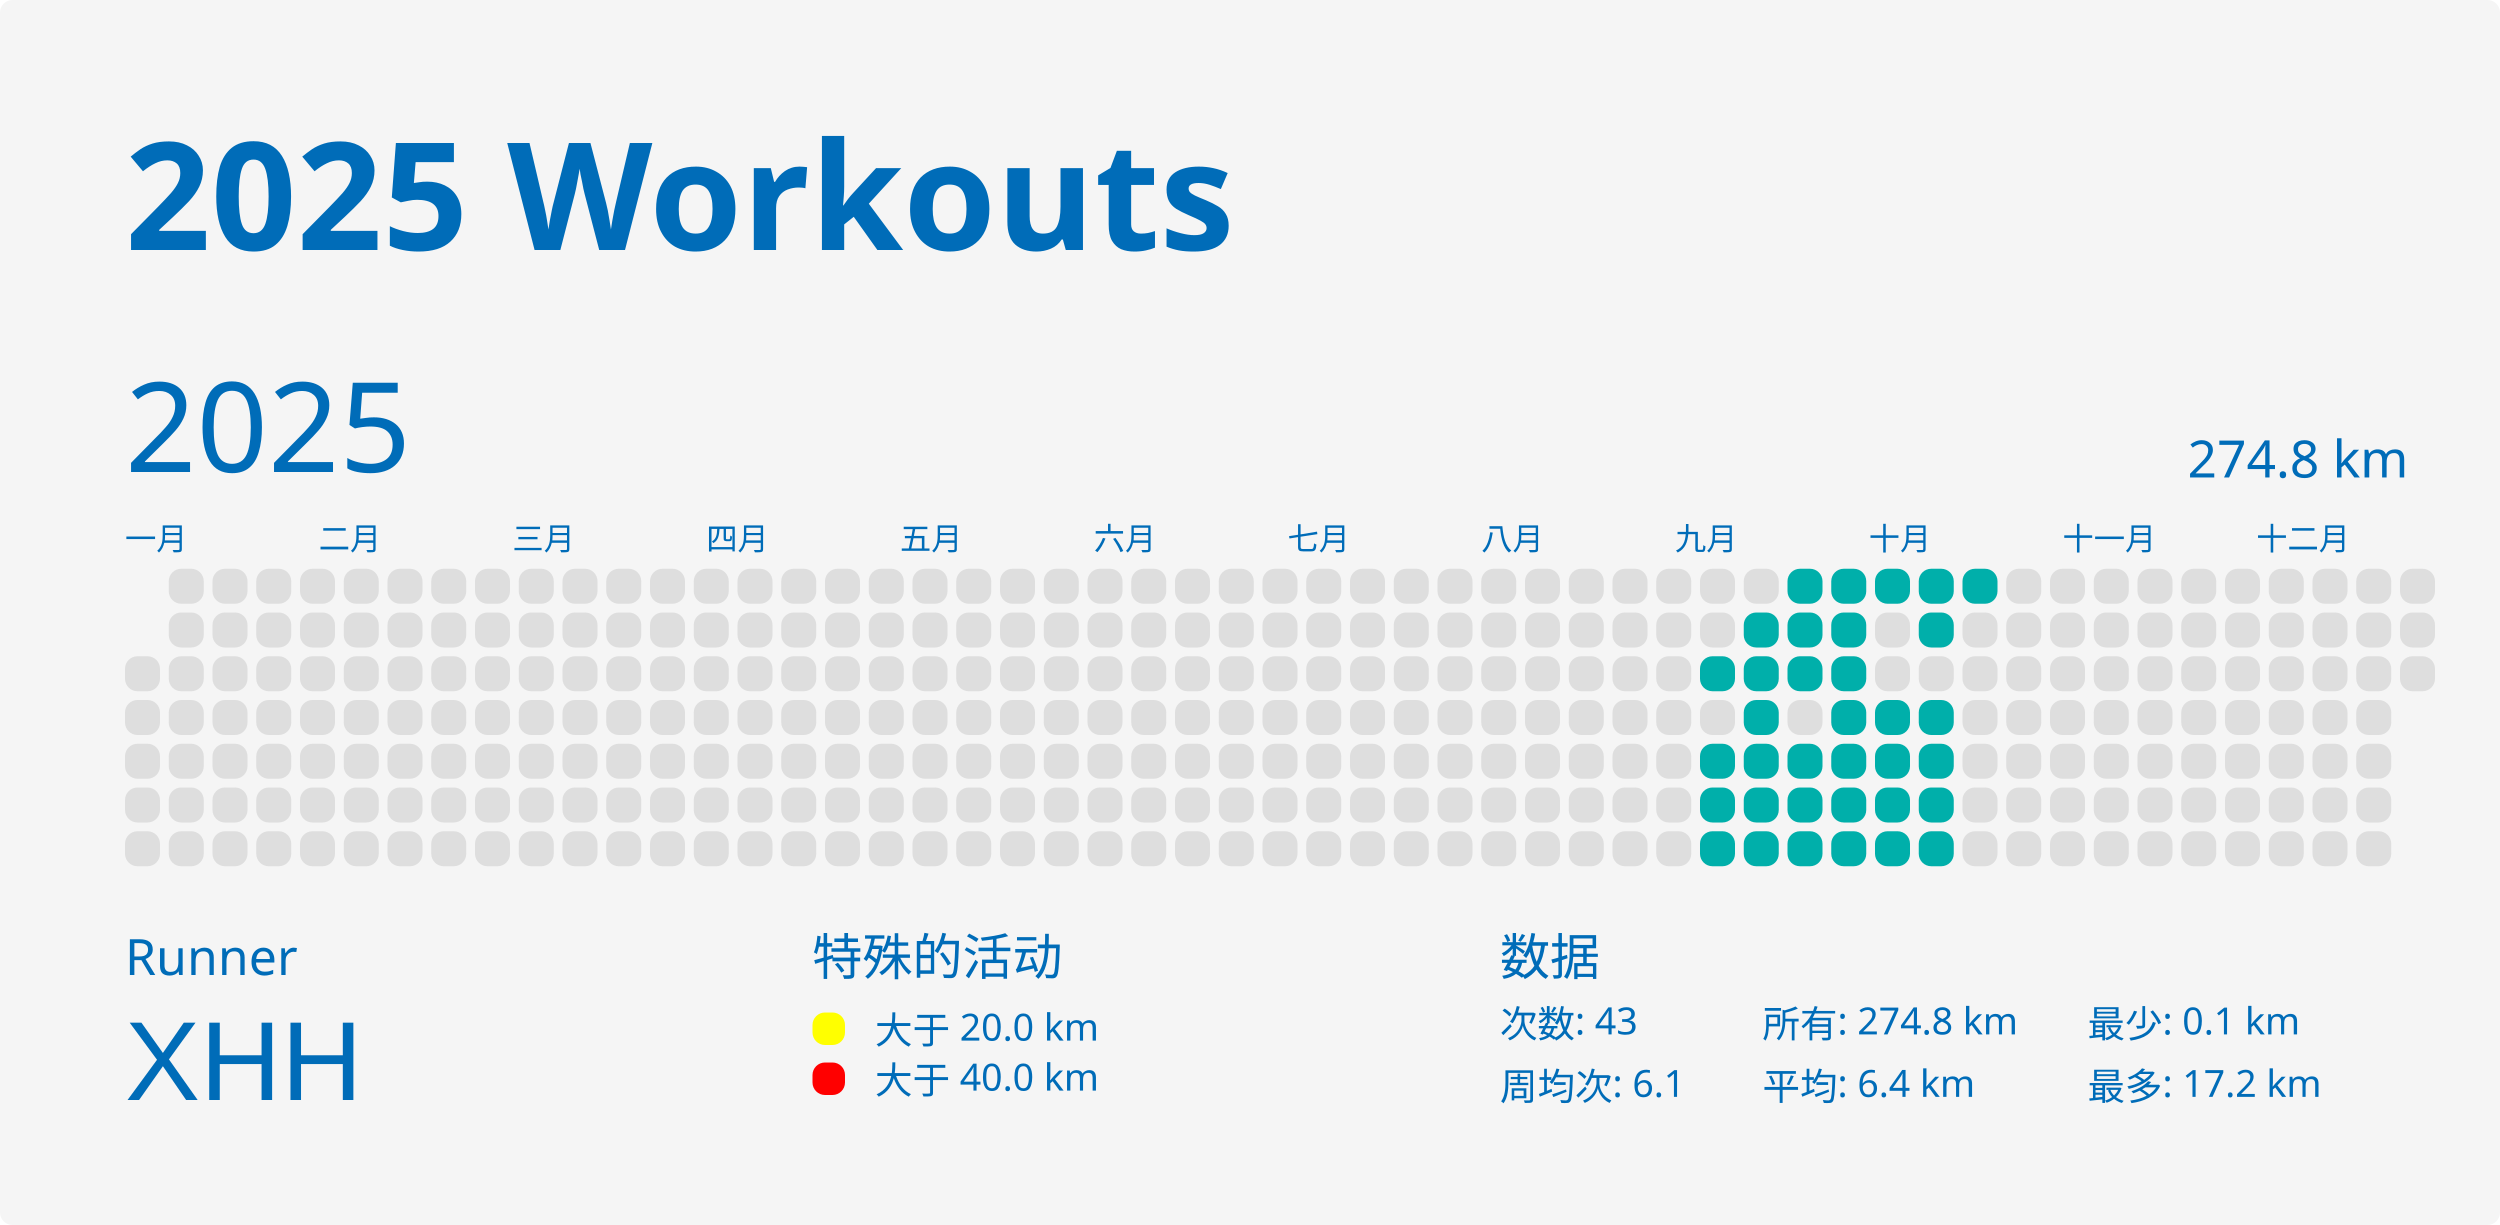
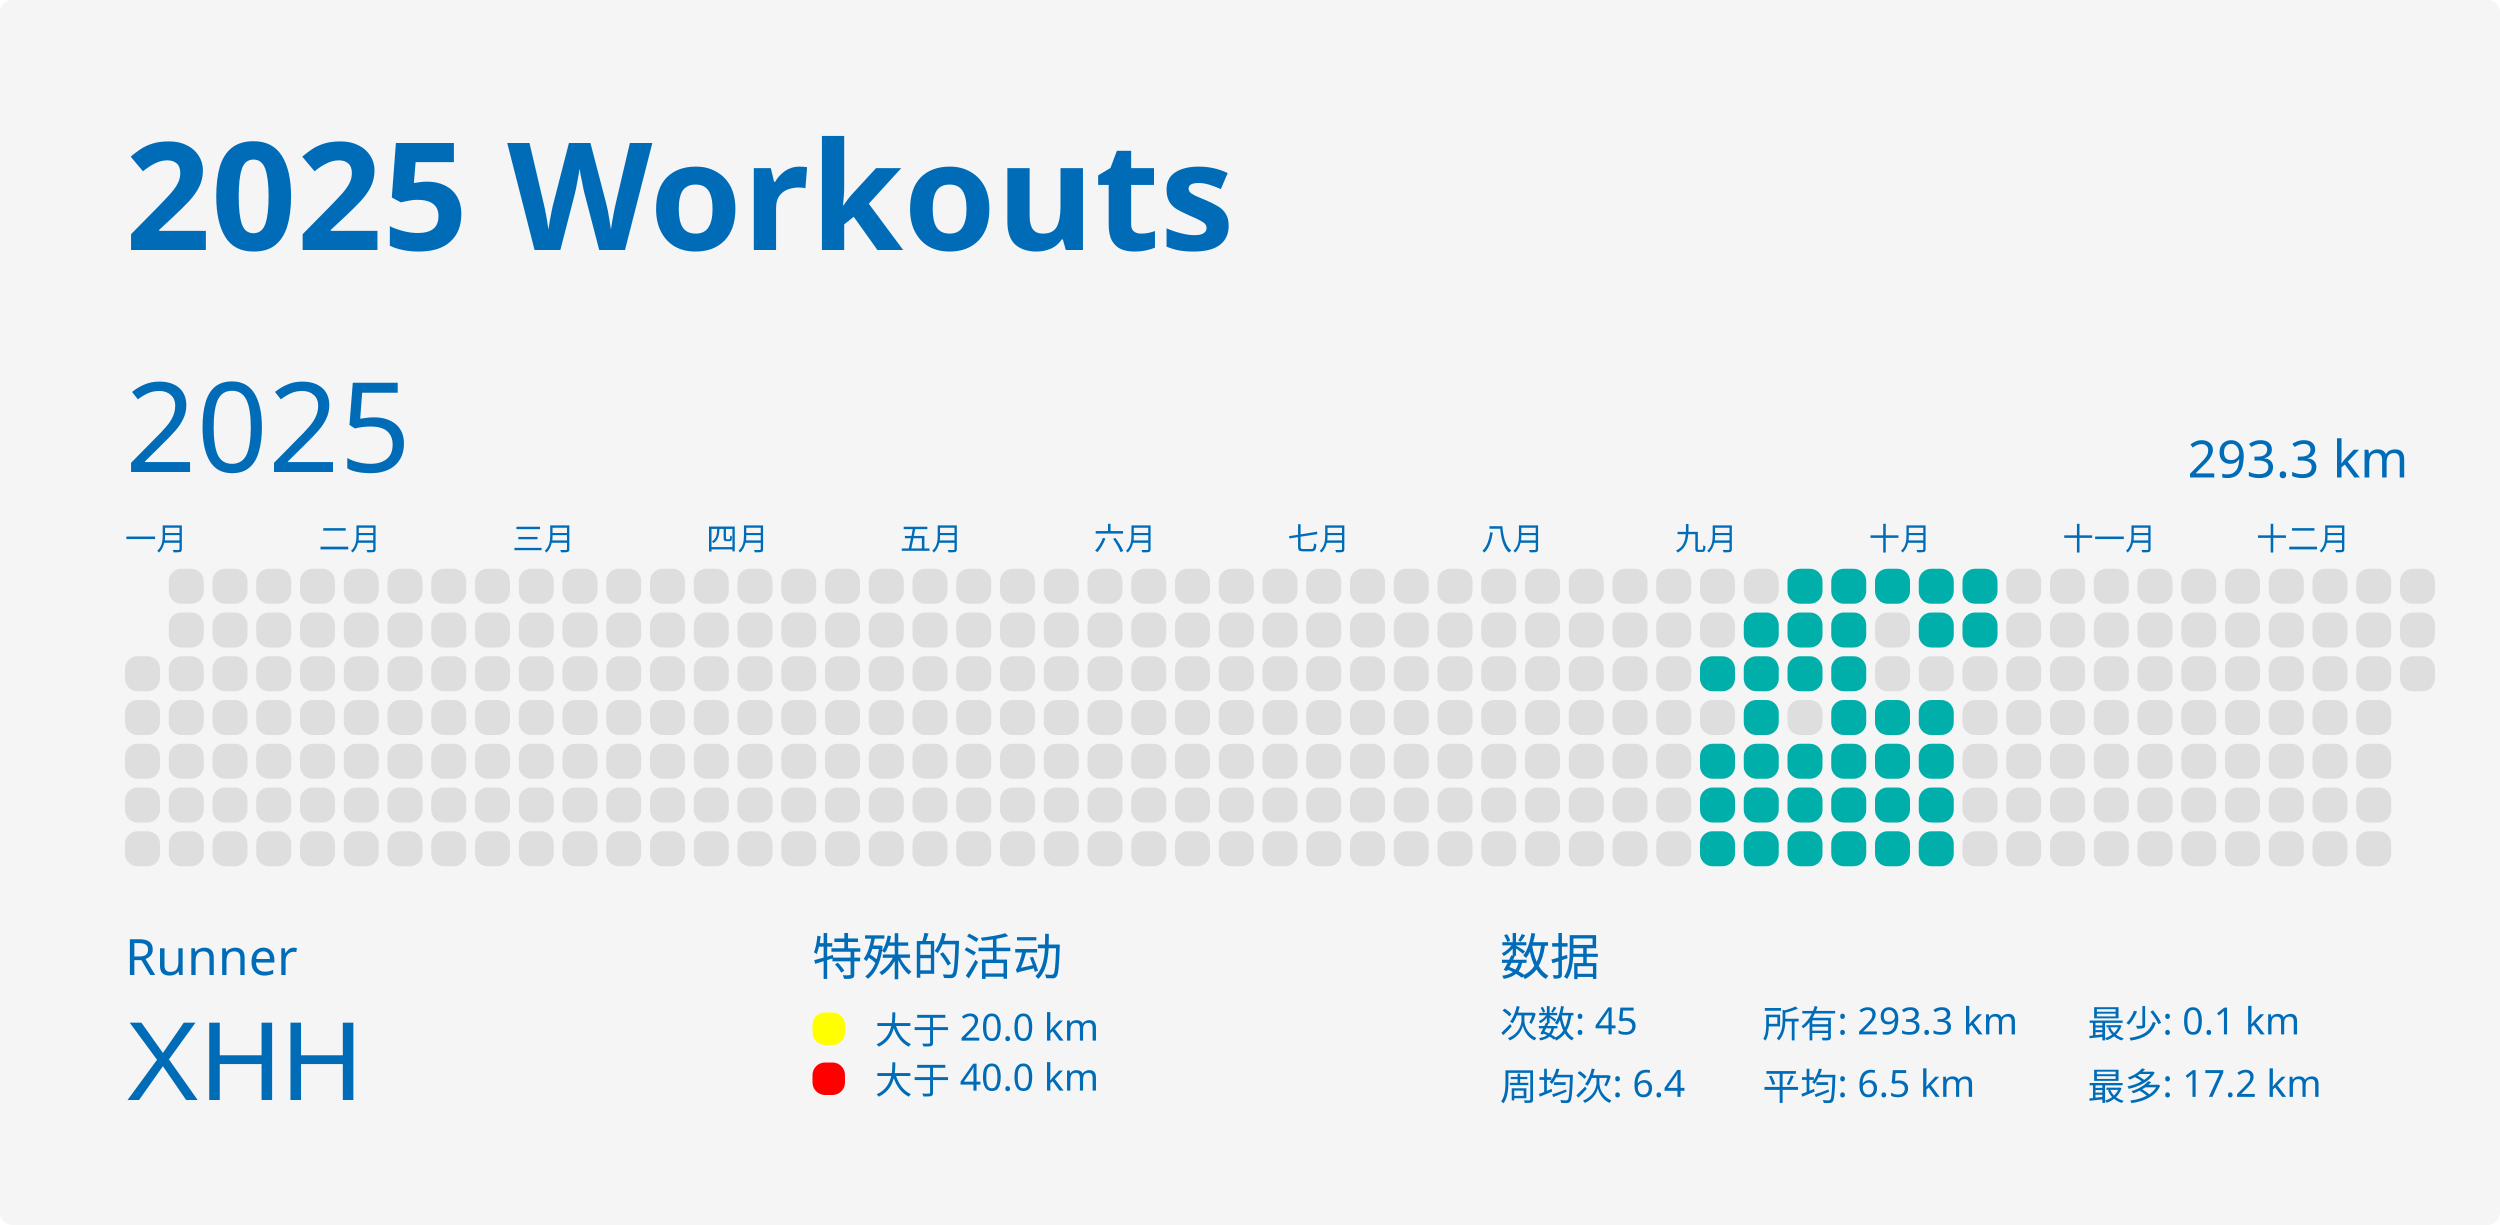
<svg xmlns="http://www.w3.org/2000/svg" baseProfile="full" height="98mm" version="1.1" viewBox="0,0,200,98" width="200mm">
  <defs />
  <rect fill="#f5f5f5" height="98" rx="1" ry="1" width="200" x="0" y="0" />
  <text fill="#006cb8" style="font-size:12px; font-family:MGI-Regular; font-weight:bold;" x="10" y="20">2025 Workouts</text>
  <text fill="#006cb8" style="font-size:4px; font-family:MGI-Regular" x="10" y="78">Runner</text>
  <text fill="#006cb8" style="font-size:9px; font-family:Arial" x="10" y="88">XHH</text>
  <text fill="#006cb8" style="font-size:4px; font-family:MGI-Regular" x="65" y="78">特殊的活动</text>
  <rect fill="yellow" height="2.6" rx="1" ry="1" width="2.6" x="65" y="81" />
  <text fill="#006cb8" style="font-size:3px; font-family:MGI-Regular" x="70" y="83.5">大于 20.0 km</text>
  <rect fill="red" height="2.6" rx="1" ry="1" width="2.6" x="65" y="85" />
  <text fill="#006cb8" style="font-size:3px; font-family:MGI-Regular" x="70" y="87.5">大于 40.0 km</text>
  <text fill="#006cb8" style="font-size:4px; font-family:MGI-Regular" x="120" y="78">数据</text>
-   <text fill="#006cb8" style="font-size:3px; font-family:MGI-Regular" x="120" y="83">次数: 43</text>
-   <text fill="#006cb8" style="font-size:3px; font-family:MGI-Regular" x="120" y="88">周均次: 6.1</text>
-   <text fill="#006cb8" style="font-size:3px; font-family:MGI-Regular" x="141" y="83">所有: 274.8 km</text>
-   <text fill="#006cb8" style="font-size:3px; font-family:MGI-Regular" x="141" y="88">平均: 6.4 km</text>
+   <text fill="#006cb8" style="font-size:3px; font-family:MGI-Regular" x="120" y="83">次数: 45</text>
+   <text fill="#006cb8" style="font-size:3px; font-family:MGI-Regular" x="120" y="88">周均次: 6.4</text>
+   <text fill="#006cb8" style="font-size:3px; font-family:MGI-Regular" x="141" y="83">所有: 293.3 km</text>
+   <text fill="#006cb8" style="font-size:3px; font-family:MGI-Regular" x="141" y="88">平均: 6.5 km</text>
  <text fill="#006cb8" style="font-size:3px; font-family:MGI-Regular" x="167" y="83">最少: 0.1 km</text>
  <text fill="#006cb8" style="font-size:3px; font-family:MGI-Regular" x="167" y="88">最多: 17.2 km</text>
  <text dominant-baseline="hanging" fill="#006cb8" style="font-size:10.0px; font-family:MGI-Regular;" x="10" y="30">2025</text>
-   <text dominant-baseline="hanging" fill="#006cb8" style="font-size:4.125px; font-family:MGI-Regular;" x="175" y="35">274.8 km</text>
+   <text dominant-baseline="hanging" fill="#006cb8" style="font-size:4.125px; font-family:MGI-Regular;" x="175" y="35">293.3 km</text>
  <text fill="#006cb8" style="font-size:2.5px; font-family:MGI-Regular" x="10.0" y="44">一月</text>
  <text fill="#006cb8" style="font-size:2.5px; font-family:MGI-Regular" x="25.5" y="44">二月</text>
  <text fill="#006cb8" style="font-size:2.5px; font-family:MGI-Regular" x="41.0" y="44">三月</text>
  <text fill="#006cb8" style="font-size:2.5px; font-family:MGI-Regular" x="56.5" y="44">四月</text>
  <text fill="#006cb8" style="font-size:2.5px; font-family:MGI-Regular" x="72.0" y="44">五月</text>
  <text fill="#006cb8" style="font-size:2.5px; font-family:MGI-Regular" x="87.5" y="44">六月</text>
  <text fill="#006cb8" style="font-size:2.5px; font-family:MGI-Regular" x="103.0" y="44">七月</text>
  <text fill="#006cb8" style="font-size:2.5px; font-family:MGI-Regular" x="118.5" y="44">八月</text>
  <text fill="#006cb8" style="font-size:2.5px; font-family:MGI-Regular" x="134.0" y="44">九月</text>
  <text fill="#006cb8" style="font-size:2.5px; font-family:MGI-Regular" x="149.5" y="44">十月</text>
  <text fill="#006cb8" style="font-size:2.5px; font-family:MGI-Regular" x="165.0" y="44">十一月</text>
  <text fill="#006cb8" style="font-size:2.5px; font-family:MGI-Regular" x="180.5" y="44">十二月</text>
  <rect fill="#dedede" height="2.8" rx="1" ry="1" width="2.8" x="10.0" y="52.5" />
  <rect fill="#dedede" height="2.8" rx="1" ry="1" width="2.8" x="10.0" y="56.0" />
  <rect fill="#dedede" height="2.8" rx="1" ry="1" width="2.8" x="10.0" y="59.5" />
  <rect fill="#dedede" height="2.8" rx="1" ry="1" width="2.8" x="10.0" y="63.0" />
  <rect fill="#dedede" height="2.8" rx="1" ry="1" width="2.8" x="10.0" y="66.5" />
  <rect fill="#dedede" height="2.8" rx="1" ry="1" width="2.8" x="13.5" y="45.5" />
  <rect fill="#dedede" height="2.8" rx="1" ry="1" width="2.8" x="13.5" y="49.0" />
  <rect fill="#dedede" height="2.8" rx="1" ry="1" width="2.8" x="13.5" y="52.5" />
  <rect fill="#dedede" height="2.8" rx="1" ry="1" width="2.8" x="13.5" y="56.0" />
  <rect fill="#dedede" height="2.8" rx="1" ry="1" width="2.8" x="13.5" y="59.5" />
  <rect fill="#dedede" height="2.8" rx="1" ry="1" width="2.8" x="13.5" y="63.0" />
  <rect fill="#dedede" height="2.8" rx="1" ry="1" width="2.8" x="13.5" y="66.5" />
  <rect fill="#dedede" height="2.8" rx="1" ry="1" width="2.8" x="17.0" y="45.5" />
  <rect fill="#dedede" height="2.8" rx="1" ry="1" width="2.8" x="17.0" y="49.0" />
  <rect fill="#dedede" height="2.8" rx="1" ry="1" width="2.8" x="17.0" y="52.5" />
  <rect fill="#dedede" height="2.8" rx="1" ry="1" width="2.8" x="17.0" y="56.0" />
  <rect fill="#dedede" height="2.8" rx="1" ry="1" width="2.8" x="17.0" y="59.5" />
  <rect fill="#dedede" height="2.8" rx="1" ry="1" width="2.8" x="17.0" y="63.0" />
  <rect fill="#dedede" height="2.8" rx="1" ry="1" width="2.8" x="17.0" y="66.5" />
  <rect fill="#dedede" height="2.8" rx="1" ry="1" width="2.8" x="20.5" y="45.5" />
  <rect fill="#dedede" height="2.8" rx="1" ry="1" width="2.8" x="20.5" y="49.0" />
  <rect fill="#dedede" height="2.8" rx="1" ry="1" width="2.8" x="20.5" y="52.5" />
  <rect fill="#dedede" height="2.8" rx="1" ry="1" width="2.8" x="20.5" y="56.0" />
  <rect fill="#dedede" height="2.8" rx="1" ry="1" width="2.8" x="20.5" y="59.5" />
  <rect fill="#dedede" height="2.8" rx="1" ry="1" width="2.8" x="20.5" y="63.0" />
  <rect fill="#dedede" height="2.8" rx="1" ry="1" width="2.8" x="20.5" y="66.5" />
  <rect fill="#dedede" height="2.8" rx="1" ry="1" width="2.8" x="24.0" y="45.5" />
  <rect fill="#dedede" height="2.8" rx="1" ry="1" width="2.8" x="24.0" y="49.0" />
  <rect fill="#dedede" height="2.8" rx="1" ry="1" width="2.8" x="24.0" y="52.5" />
  <rect fill="#dedede" height="2.8" rx="1" ry="1" width="2.8" x="24.0" y="56.0" />
  <rect fill="#dedede" height="2.8" rx="1" ry="1" width="2.8" x="24.0" y="59.5" />
  <rect fill="#dedede" height="2.8" rx="1" ry="1" width="2.8" x="24.0" y="63.0" />
  <rect fill="#dedede" height="2.8" rx="1" ry="1" width="2.8" x="24.0" y="66.5" />
  <rect fill="#dedede" height="2.8" rx="1" ry="1" width="2.8" x="27.5" y="45.5" />
  <rect fill="#dedede" height="2.8" rx="1" ry="1" width="2.8" x="27.5" y="49.0" />
  <rect fill="#dedede" height="2.8" rx="1" ry="1" width="2.8" x="27.5" y="52.5" />
  <rect fill="#dedede" height="2.8" rx="1" ry="1" width="2.8" x="27.5" y="56.0" />
  <rect fill="#dedede" height="2.8" rx="1" ry="1" width="2.8" x="27.5" y="59.5" />
  <rect fill="#dedede" height="2.8" rx="1" ry="1" width="2.8" x="27.5" y="63.0" />
  <rect fill="#dedede" height="2.8" rx="1" ry="1" width="2.8" x="27.5" y="66.5" />
  <rect fill="#dedede" height="2.8" rx="1" ry="1" width="2.8" x="31.0" y="45.5" />
  <rect fill="#dedede" height="2.8" rx="1" ry="1" width="2.8" x="31.0" y="49.0" />
  <rect fill="#dedede" height="2.8" rx="1" ry="1" width="2.8" x="31.0" y="52.5" />
  <rect fill="#dedede" height="2.8" rx="1" ry="1" width="2.8" x="31.0" y="56.0" />
  <rect fill="#dedede" height="2.8" rx="1" ry="1" width="2.8" x="31.0" y="59.5" />
  <rect fill="#dedede" height="2.8" rx="1" ry="1" width="2.8" x="31.0" y="63.0" />
  <rect fill="#dedede" height="2.8" rx="1" ry="1" width="2.8" x="31.0" y="66.5" />
  <rect fill="#dedede" height="2.8" rx="1" ry="1" width="2.8" x="34.5" y="45.5" />
  <rect fill="#dedede" height="2.8" rx="1" ry="1" width="2.8" x="34.5" y="49.0" />
  <rect fill="#dedede" height="2.8" rx="1" ry="1" width="2.8" x="34.5" y="52.5" />
  <rect fill="#dedede" height="2.8" rx="1" ry="1" width="2.8" x="34.5" y="56.0" />
  <rect fill="#dedede" height="2.8" rx="1" ry="1" width="2.8" x="34.5" y="59.5" />
  <rect fill="#dedede" height="2.8" rx="1" ry="1" width="2.8" x="34.5" y="63.0" />
  <rect fill="#dedede" height="2.8" rx="1" ry="1" width="2.8" x="34.5" y="66.5" />
  <rect fill="#dedede" height="2.8" rx="1" ry="1" width="2.8" x="38.0" y="45.5" />
  <rect fill="#dedede" height="2.8" rx="1" ry="1" width="2.8" x="38.0" y="49.0" />
  <rect fill="#dedede" height="2.8" rx="1" ry="1" width="2.8" x="38.0" y="52.5" />
  <rect fill="#dedede" height="2.8" rx="1" ry="1" width="2.8" x="38.0" y="56.0" />
  <rect fill="#dedede" height="2.8" rx="1" ry="1" width="2.8" x="38.0" y="59.5" />
  <rect fill="#dedede" height="2.8" rx="1" ry="1" width="2.8" x="38.0" y="63.0" />
  <rect fill="#dedede" height="2.8" rx="1" ry="1" width="2.8" x="38.0" y="66.5" />
  <rect fill="#dedede" height="2.8" rx="1" ry="1" width="2.8" x="41.5" y="45.5" />
  <rect fill="#dedede" height="2.8" rx="1" ry="1" width="2.8" x="41.5" y="49.0" />
  <rect fill="#dedede" height="2.8" rx="1" ry="1" width="2.8" x="41.5" y="52.5" />
  <rect fill="#dedede" height="2.8" rx="1" ry="1" width="2.8" x="41.5" y="56.0" />
  <rect fill="#dedede" height="2.8" rx="1" ry="1" width="2.8" x="41.5" y="59.5" />
  <rect fill="#dedede" height="2.8" rx="1" ry="1" width="2.8" x="41.5" y="63.0" />
  <rect fill="#dedede" height="2.8" rx="1" ry="1" width="2.8" x="41.5" y="66.5" />
  <rect fill="#dedede" height="2.8" rx="1" ry="1" width="2.8" x="45.0" y="45.5" />
  <rect fill="#dedede" height="2.8" rx="1" ry="1" width="2.8" x="45.0" y="49.0" />
  <rect fill="#dedede" height="2.8" rx="1" ry="1" width="2.8" x="45.0" y="52.5" />
  <rect fill="#dedede" height="2.8" rx="1" ry="1" width="2.8" x="45.0" y="56.0" />
  <rect fill="#dedede" height="2.8" rx="1" ry="1" width="2.8" x="45.0" y="59.5" />
  <rect fill="#dedede" height="2.8" rx="1" ry="1" width="2.8" x="45.0" y="63.0" />
  <rect fill="#dedede" height="2.8" rx="1" ry="1" width="2.8" x="45.0" y="66.5" />
  <rect fill="#dedede" height="2.8" rx="1" ry="1" width="2.8" x="48.5" y="45.5" />
  <rect fill="#dedede" height="2.8" rx="1" ry="1" width="2.8" x="48.5" y="49.0" />
  <rect fill="#dedede" height="2.8" rx="1" ry="1" width="2.8" x="48.5" y="52.5" />
  <rect fill="#dedede" height="2.8" rx="1" ry="1" width="2.8" x="48.5" y="56.0" />
  <rect fill="#dedede" height="2.8" rx="1" ry="1" width="2.8" x="48.5" y="59.5" />
  <rect fill="#dedede" height="2.8" rx="1" ry="1" width="2.8" x="48.5" y="63.0" />
  <rect fill="#dedede" height="2.8" rx="1" ry="1" width="2.8" x="48.5" y="66.5" />
  <rect fill="#dedede" height="2.8" rx="1" ry="1" width="2.8" x="52.0" y="45.5" />
  <rect fill="#dedede" height="2.8" rx="1" ry="1" width="2.8" x="52.0" y="49.0" />
  <rect fill="#dedede" height="2.8" rx="1" ry="1" width="2.8" x="52.0" y="52.5" />
  <rect fill="#dedede" height="2.8" rx="1" ry="1" width="2.8" x="52.0" y="56.0" />
  <rect fill="#dedede" height="2.8" rx="1" ry="1" width="2.8" x="52.0" y="59.5" />
  <rect fill="#dedede" height="2.8" rx="1" ry="1" width="2.8" x="52.0" y="63.0" />
  <rect fill="#dedede" height="2.8" rx="1" ry="1" width="2.8" x="52.0" y="66.5" />
  <rect fill="#dedede" height="2.8" rx="1" ry="1" width="2.8" x="55.5" y="45.5" />
  <rect fill="#dedede" height="2.8" rx="1" ry="1" width="2.8" x="55.5" y="49.0" />
  <rect fill="#dedede" height="2.8" rx="1" ry="1" width="2.8" x="55.5" y="52.5" />
  <rect fill="#dedede" height="2.8" rx="1" ry="1" width="2.8" x="55.5" y="56.0" />
  <rect fill="#dedede" height="2.8" rx="1" ry="1" width="2.8" x="55.5" y="59.5" />
  <rect fill="#dedede" height="2.8" rx="1" ry="1" width="2.8" x="55.5" y="63.0" />
  <rect fill="#dedede" height="2.8" rx="1" ry="1" width="2.8" x="55.5" y="66.5" />
  <rect fill="#dedede" height="2.8" rx="1" ry="1" width="2.8" x="59.0" y="45.5" />
  <rect fill="#dedede" height="2.8" rx="1" ry="1" width="2.8" x="59.0" y="49.0" />
  <rect fill="#dedede" height="2.8" rx="1" ry="1" width="2.8" x="59.0" y="52.5" />
  <rect fill="#dedede" height="2.8" rx="1" ry="1" width="2.8" x="59.0" y="56.0" />
  <rect fill="#dedede" height="2.8" rx="1" ry="1" width="2.8" x="59.0" y="59.5" />
  <rect fill="#dedede" height="2.8" rx="1" ry="1" width="2.8" x="59.0" y="63.0" />
  <rect fill="#dedede" height="2.8" rx="1" ry="1" width="2.8" x="59.0" y="66.5" />
  <rect fill="#dedede" height="2.8" rx="1" ry="1" width="2.8" x="62.5" y="45.5" />
  <rect fill="#dedede" height="2.8" rx="1" ry="1" width="2.8" x="62.5" y="49.0" />
  <rect fill="#dedede" height="2.8" rx="1" ry="1" width="2.8" x="62.5" y="52.5" />
  <rect fill="#dedede" height="2.8" rx="1" ry="1" width="2.8" x="62.5" y="56.0" />
  <rect fill="#dedede" height="2.8" rx="1" ry="1" width="2.8" x="62.5" y="59.5" />
  <rect fill="#dedede" height="2.8" rx="1" ry="1" width="2.8" x="62.5" y="63.0" />
  <rect fill="#dedede" height="2.8" rx="1" ry="1" width="2.8" x="62.5" y="66.5" />
  <rect fill="#dedede" height="2.8" rx="1" ry="1" width="2.8" x="66.0" y="45.5" />
  <rect fill="#dedede" height="2.8" rx="1" ry="1" width="2.8" x="66.0" y="49.0" />
  <rect fill="#dedede" height="2.8" rx="1" ry="1" width="2.8" x="66.0" y="52.5" />
  <rect fill="#dedede" height="2.8" rx="1" ry="1" width="2.8" x="66.0" y="56.0" />
  <rect fill="#dedede" height="2.8" rx="1" ry="1" width="2.8" x="66.0" y="59.5" />
  <rect fill="#dedede" height="2.8" rx="1" ry="1" width="2.8" x="66.0" y="63.0" />
  <rect fill="#dedede" height="2.8" rx="1" ry="1" width="2.8" x="66.0" y="66.5" />
  <rect fill="#dedede" height="2.8" rx="1" ry="1" width="2.8" x="69.5" y="45.5" />
  <rect fill="#dedede" height="2.8" rx="1" ry="1" width="2.8" x="69.5" y="49.0" />
  <rect fill="#dedede" height="2.8" rx="1" ry="1" width="2.8" x="69.5" y="52.5" />
  <rect fill="#dedede" height="2.8" rx="1" ry="1" width="2.8" x="69.5" y="56.0" />
  <rect fill="#dedede" height="2.8" rx="1" ry="1" width="2.8" x="69.5" y="59.5" />
  <rect fill="#dedede" height="2.8" rx="1" ry="1" width="2.8" x="69.5" y="63.0" />
  <rect fill="#dedede" height="2.8" rx="1" ry="1" width="2.8" x="69.5" y="66.5" />
  <rect fill="#dedede" height="2.8" rx="1" ry="1" width="2.8" x="73.0" y="45.5" />
  <rect fill="#dedede" height="2.8" rx="1" ry="1" width="2.8" x="73.0" y="49.0" />
  <rect fill="#dedede" height="2.8" rx="1" ry="1" width="2.8" x="73.0" y="52.5" />
  <rect fill="#dedede" height="2.8" rx="1" ry="1" width="2.8" x="73.0" y="56.0" />
  <rect fill="#dedede" height="2.8" rx="1" ry="1" width="2.8" x="73.0" y="59.5" />
  <rect fill="#dedede" height="2.8" rx="1" ry="1" width="2.8" x="73.0" y="63.0" />
  <rect fill="#dedede" height="2.8" rx="1" ry="1" width="2.8" x="73.0" y="66.5" />
  <rect fill="#dedede" height="2.8" rx="1" ry="1" width="2.8" x="76.5" y="45.5" />
  <rect fill="#dedede" height="2.8" rx="1" ry="1" width="2.8" x="76.5" y="49.0" />
  <rect fill="#dedede" height="2.8" rx="1" ry="1" width="2.8" x="76.5" y="52.5" />
  <rect fill="#dedede" height="2.8" rx="1" ry="1" width="2.8" x="76.5" y="56.0" />
  <rect fill="#dedede" height="2.8" rx="1" ry="1" width="2.8" x="76.5" y="59.5" />
  <rect fill="#dedede" height="2.8" rx="1" ry="1" width="2.8" x="76.5" y="63.0" />
  <rect fill="#dedede" height="2.8" rx="1" ry="1" width="2.8" x="76.5" y="66.5" />
  <rect fill="#dedede" height="2.8" rx="1" ry="1" width="2.8" x="80.0" y="45.5" />
  <rect fill="#dedede" height="2.8" rx="1" ry="1" width="2.8" x="80.0" y="49.0" />
  <rect fill="#dedede" height="2.8" rx="1" ry="1" width="2.8" x="80.0" y="52.5" />
  <rect fill="#dedede" height="2.8" rx="1" ry="1" width="2.8" x="80.0" y="56.0" />
  <rect fill="#dedede" height="2.8" rx="1" ry="1" width="2.8" x="80.0" y="59.5" />
  <rect fill="#dedede" height="2.8" rx="1" ry="1" width="2.8" x="80.0" y="63.0" />
  <rect fill="#dedede" height="2.8" rx="1" ry="1" width="2.8" x="80.0" y="66.5" />
  <rect fill="#dedede" height="2.8" rx="1" ry="1" width="2.8" x="83.5" y="45.5" />
  <rect fill="#dedede" height="2.8" rx="1" ry="1" width="2.8" x="83.5" y="49.0" />
  <rect fill="#dedede" height="2.8" rx="1" ry="1" width="2.8" x="83.5" y="52.5" />
  <rect fill="#dedede" height="2.8" rx="1" ry="1" width="2.8" x="83.5" y="56.0" />
  <rect fill="#dedede" height="2.8" rx="1" ry="1" width="2.8" x="83.5" y="59.5" />
  <rect fill="#dedede" height="2.8" rx="1" ry="1" width="2.8" x="83.5" y="63.0" />
  <rect fill="#dedede" height="2.8" rx="1" ry="1" width="2.8" x="83.5" y="66.5" />
  <rect fill="#dedede" height="2.8" rx="1" ry="1" width="2.8" x="87.0" y="45.5" />
  <rect fill="#dedede" height="2.8" rx="1" ry="1" width="2.8" x="87.0" y="49.0" />
  <rect fill="#dedede" height="2.8" rx="1" ry="1" width="2.8" x="87.0" y="52.5" />
  <rect fill="#dedede" height="2.8" rx="1" ry="1" width="2.8" x="87.0" y="56.0" />
  <rect fill="#dedede" height="2.8" rx="1" ry="1" width="2.8" x="87.0" y="59.5" />
  <rect fill="#dedede" height="2.8" rx="1" ry="1" width="2.8" x="87.0" y="63.0" />
  <rect fill="#dedede" height="2.8" rx="1" ry="1" width="2.8" x="87.0" y="66.5" />
  <rect fill="#dedede" height="2.8" rx="1" ry="1" width="2.8" x="90.5" y="45.5" />
  <rect fill="#dedede" height="2.8" rx="1" ry="1" width="2.8" x="90.5" y="49.0" />
  <rect fill="#dedede" height="2.8" rx="1" ry="1" width="2.8" x="90.5" y="52.5" />
  <rect fill="#dedede" height="2.8" rx="1" ry="1" width="2.8" x="90.5" y="56.0" />
  <rect fill="#dedede" height="2.8" rx="1" ry="1" width="2.8" x="90.5" y="59.5" />
  <rect fill="#dedede" height="2.8" rx="1" ry="1" width="2.8" x="90.5" y="63.0" />
  <rect fill="#dedede" height="2.8" rx="1" ry="1" width="2.8" x="90.5" y="66.5" />
  <rect fill="#dedede" height="2.8" rx="1" ry="1" width="2.8" x="94.0" y="45.5" />
  <rect fill="#dedede" height="2.8" rx="1" ry="1" width="2.8" x="94.0" y="49.0" />
  <rect fill="#dedede" height="2.8" rx="1" ry="1" width="2.8" x="94.0" y="52.5" />
  <rect fill="#dedede" height="2.8" rx="1" ry="1" width="2.8" x="94.0" y="56.0" />
  <rect fill="#dedede" height="2.8" rx="1" ry="1" width="2.8" x="94.0" y="59.5" />
  <rect fill="#dedede" height="2.8" rx="1" ry="1" width="2.8" x="94.0" y="63.0" />
  <rect fill="#dedede" height="2.8" rx="1" ry="1" width="2.8" x="94.0" y="66.5" />
  <rect fill="#dedede" height="2.8" rx="1" ry="1" width="2.8" x="97.5" y="45.5" />
  <rect fill="#dedede" height="2.8" rx="1" ry="1" width="2.8" x="97.5" y="49.0" />
  <rect fill="#dedede" height="2.8" rx="1" ry="1" width="2.8" x="97.5" y="52.5" />
  <rect fill="#dedede" height="2.8" rx="1" ry="1" width="2.8" x="97.5" y="56.0" />
  <rect fill="#dedede" height="2.8" rx="1" ry="1" width="2.8" x="97.5" y="59.5" />
  <rect fill="#dedede" height="2.8" rx="1" ry="1" width="2.8" x="97.5" y="63.0" />
  <rect fill="#dedede" height="2.8" rx="1" ry="1" width="2.8" x="97.5" y="66.5" />
  <rect fill="#dedede" height="2.8" rx="1" ry="1" width="2.8" x="101.0" y="45.5" />
  <rect fill="#dedede" height="2.8" rx="1" ry="1" width="2.8" x="101.0" y="49.0" />
  <rect fill="#dedede" height="2.8" rx="1" ry="1" width="2.8" x="101.0" y="52.5" />
  <rect fill="#dedede" height="2.8" rx="1" ry="1" width="2.8" x="101.0" y="56.0" />
  <rect fill="#dedede" height="2.8" rx="1" ry="1" width="2.8" x="101.0" y="59.5" />
  <rect fill="#dedede" height="2.8" rx="1" ry="1" width="2.8" x="101.0" y="63.0" />
  <rect fill="#dedede" height="2.8" rx="1" ry="1" width="2.8" x="101.0" y="66.5" />
  <rect fill="#dedede" height="2.8" rx="1" ry="1" width="2.8" x="104.5" y="45.5" />
  <rect fill="#dedede" height="2.8" rx="1" ry="1" width="2.8" x="104.5" y="49.0" />
  <rect fill="#dedede" height="2.8" rx="1" ry="1" width="2.8" x="104.5" y="52.5" />
  <rect fill="#dedede" height="2.8" rx="1" ry="1" width="2.8" x="104.5" y="56.0" />
  <rect fill="#dedede" height="2.8" rx="1" ry="1" width="2.8" x="104.5" y="59.5" />
  <rect fill="#dedede" height="2.8" rx="1" ry="1" width="2.8" x="104.5" y="63.0" />
  <rect fill="#dedede" height="2.8" rx="1" ry="1" width="2.8" x="104.5" y="66.5" />
  <rect fill="#dedede" height="2.8" rx="1" ry="1" width="2.8" x="108.0" y="45.5" />
  <rect fill="#dedede" height="2.8" rx="1" ry="1" width="2.8" x="108.0" y="49.0" />
  <rect fill="#dedede" height="2.8" rx="1" ry="1" width="2.8" x="108.0" y="52.5" />
  <rect fill="#dedede" height="2.8" rx="1" ry="1" width="2.8" x="108.0" y="56.0" />
  <rect fill="#dedede" height="2.8" rx="1" ry="1" width="2.8" x="108.0" y="59.5" />
  <rect fill="#dedede" height="2.8" rx="1" ry="1" width="2.8" x="108.0" y="63.0" />
  <rect fill="#dedede" height="2.8" rx="1" ry="1" width="2.8" x="108.0" y="66.5" />
  <rect fill="#dedede" height="2.8" rx="1" ry="1" width="2.8" x="111.5" y="45.5" />
  <rect fill="#dedede" height="2.8" rx="1" ry="1" width="2.8" x="111.5" y="49.0" />
  <rect fill="#dedede" height="2.8" rx="1" ry="1" width="2.8" x="111.5" y="52.5" />
  <rect fill="#dedede" height="2.8" rx="1" ry="1" width="2.8" x="111.5" y="56.0" />
  <rect fill="#dedede" height="2.8" rx="1" ry="1" width="2.8" x="111.5" y="59.5" />
  <rect fill="#dedede" height="2.8" rx="1" ry="1" width="2.8" x="111.5" y="63.0" />
  <rect fill="#dedede" height="2.8" rx="1" ry="1" width="2.8" x="111.5" y="66.5" />
  <rect fill="#dedede" height="2.8" rx="1" ry="1" width="2.8" x="115.0" y="45.5" />
  <rect fill="#dedede" height="2.8" rx="1" ry="1" width="2.8" x="115.0" y="49.0" />
  <rect fill="#dedede" height="2.8" rx="1" ry="1" width="2.8" x="115.0" y="52.5" />
  <rect fill="#dedede" height="2.8" rx="1" ry="1" width="2.8" x="115.0" y="56.0" />
  <rect fill="#dedede" height="2.8" rx="1" ry="1" width="2.8" x="115.0" y="59.5" />
  <rect fill="#dedede" height="2.8" rx="1" ry="1" width="2.8" x="115.0" y="63.0" />
  <rect fill="#dedede" height="2.8" rx="1" ry="1" width="2.8" x="115.0" y="66.5" />
  <rect fill="#dedede" height="2.8" rx="1" ry="1" width="2.8" x="118.5" y="45.5" />
  <rect fill="#dedede" height="2.8" rx="1" ry="1" width="2.8" x="118.5" y="49.0" />
  <rect fill="#dedede" height="2.8" rx="1" ry="1" width="2.8" x="118.5" y="52.5" />
  <rect fill="#dedede" height="2.8" rx="1" ry="1" width="2.8" x="118.5" y="56.0" />
  <rect fill="#dedede" height="2.8" rx="1" ry="1" width="2.8" x="118.5" y="59.5" />
  <rect fill="#dedede" height="2.8" rx="1" ry="1" width="2.8" x="118.5" y="63.0" />
  <rect fill="#dedede" height="2.8" rx="1" ry="1" width="2.8" x="118.5" y="66.5" />
  <rect fill="#dedede" height="2.8" rx="1" ry="1" width="2.8" x="122.0" y="45.5" />
  <rect fill="#dedede" height="2.8" rx="1" ry="1" width="2.8" x="122.0" y="49.0" />
  <rect fill="#dedede" height="2.8" rx="1" ry="1" width="2.8" x="122.0" y="52.5" />
  <rect fill="#dedede" height="2.8" rx="1" ry="1" width="2.8" x="122.0" y="56.0" />
  <rect fill="#dedede" height="2.8" rx="1" ry="1" width="2.8" x="122.0" y="59.5" />
  <rect fill="#dedede" height="2.8" rx="1" ry="1" width="2.8" x="122.0" y="63.0" />
  <rect fill="#dedede" height="2.8" rx="1" ry="1" width="2.8" x="122.0" y="66.5" />
  <rect fill="#dedede" height="2.8" rx="1" ry="1" width="2.8" x="125.5" y="45.5" />
  <rect fill="#dedede" height="2.8" rx="1" ry="1" width="2.8" x="125.5" y="49.0" />
  <rect fill="#dedede" height="2.8" rx="1" ry="1" width="2.8" x="125.5" y="52.5" />
  <rect fill="#dedede" height="2.8" rx="1" ry="1" width="2.8" x="125.5" y="56.0" />
  <rect fill="#dedede" height="2.8" rx="1" ry="1" width="2.8" x="125.5" y="59.5" />
  <rect fill="#dedede" height="2.8" rx="1" ry="1" width="2.8" x="125.5" y="63.0" />
  <rect fill="#dedede" height="2.8" rx="1" ry="1" width="2.8" x="125.5" y="66.5" />
  <rect fill="#dedede" height="2.8" rx="1" ry="1" width="2.8" x="129.0" y="45.5" />
  <rect fill="#dedede" height="2.8" rx="1" ry="1" width="2.8" x="129.0" y="49.0" />
  <rect fill="#dedede" height="2.8" rx="1" ry="1" width="2.8" x="129.0" y="52.5" />
  <rect fill="#dedede" height="2.8" rx="1" ry="1" width="2.8" x="129.0" y="56.0" />
  <rect fill="#dedede" height="2.8" rx="1" ry="1" width="2.8" x="129.0" y="59.5" />
  <rect fill="#dedede" height="2.8" rx="1" ry="1" width="2.8" x="129.0" y="63.0" />
  <rect fill="#dedede" height="2.8" rx="1" ry="1" width="2.8" x="129.0" y="66.5" />
  <rect fill="#dedede" height="2.8" rx="1" ry="1" width="2.8" x="132.5" y="45.5" />
  <rect fill="#dedede" height="2.8" rx="1" ry="1" width="2.8" x="132.5" y="49.0" />
  <rect fill="#dedede" height="2.8" rx="1" ry="1" width="2.8" x="132.5" y="52.5" />
  <rect fill="#dedede" height="2.8" rx="1" ry="1" width="2.8" x="132.5" y="56.0" />
  <rect fill="#dedede" height="2.8" rx="1" ry="1" width="2.8" x="132.5" y="59.5" />
  <rect fill="#dedede" height="2.8" rx="1" ry="1" width="2.8" x="132.5" y="63.0" />
  <rect fill="#dedede" height="2.8" rx="1" ry="1" width="2.8" x="132.5" y="66.5" />
  <rect fill="#dedede" height="2.8" rx="1" ry="1" width="2.8" x="136.0" y="45.5" />
  <rect fill="#dedede" height="2.8" rx="1" ry="1" width="2.8" x="136.0" y="49.0" />
  <rect fill="#00AFAA" height="2.8" rx="1" ry="1" width="2.8" x="136.0" y="52.5" />
  <rect fill="#dedede" height="2.8" rx="1" ry="1" width="2.8" x="136.0" y="56.0" />
  <rect fill="#00AFAA" height="2.8" rx="1" ry="1" width="2.8" x="136.0" y="59.5" />
  <rect fill="#00AFAA" height="2.8" rx="1" ry="1" width="2.8" x="136.0" y="63.0" />
  <rect fill="#00AFAA" height="2.8" rx="1" ry="1" width="2.8" x="136.0" y="66.5" />
  <rect fill="#dedede" height="2.8" rx="1" ry="1" width="2.8" x="139.5" y="45.5" />
  <rect fill="#00AFAA" height="2.8" rx="1" ry="1" width="2.8" x="139.5" y="49.0" />
  <rect fill="#00AFAA" height="2.8" rx="1" ry="1" width="2.8" x="139.5" y="52.5" />
  <rect fill="#00AFAA" height="2.8" rx="1" ry="1" width="2.8" x="139.5" y="56.0" />
  <rect fill="#00AFAA" height="2.8" rx="1" ry="1" width="2.8" x="139.5" y="59.5" />
  <rect fill="#00AFAA" height="2.8" rx="1" ry="1" width="2.8" x="139.5" y="63.0" />
  <rect fill="#00AFAA" height="2.8" rx="1" ry="1" width="2.8" x="139.5" y="66.5" />
  <rect fill="#00AFAA" height="2.8" rx="1" ry="1" width="2.8" x="143.0" y="45.5" />
  <rect fill="#00AFAA" height="2.8" rx="1" ry="1" width="2.8" x="143.0" y="49.0" />
  <rect fill="#00AFAA" height="2.8" rx="1" ry="1" width="2.8" x="143.0" y="52.5" />
  <rect fill="#dedede" height="2.8" rx="1" ry="1" width="2.8" x="143.0" y="56.0" />
  <rect fill="#00AFAA" height="2.8" rx="1" ry="1" width="2.8" x="143.0" y="59.5" />
  <rect fill="#00AFAA" height="2.8" rx="1" ry="1" width="2.8" x="143.0" y="63.0" />
  <rect fill="#00AFAA" height="2.8" rx="1" ry="1" width="2.8" x="143.0" y="66.5" />
  <rect fill="#00AFAA" height="2.8" rx="1" ry="1" width="2.8" x="146.5" y="45.5" />
  <rect fill="#00AFAA" height="2.8" rx="1" ry="1" width="2.8" x="146.5" y="49.0" />
  <rect fill="#00AFAA" height="2.8" rx="1" ry="1" width="2.8" x="146.5" y="52.5" />
  <rect fill="#00AFAA" height="2.8" rx="1" ry="1" width="2.8" x="146.5" y="56.0" />
  <rect fill="#00AFAA" height="2.8" rx="1" ry="1" width="2.8" x="146.5" y="59.5" />
  <rect fill="#00AFAA" height="2.8" rx="1" ry="1" width="2.8" x="146.5" y="63.0" />
  <rect fill="#00AFAA" height="2.8" rx="1" ry="1" width="2.8" x="146.5" y="66.5" />
  <rect fill="#00AFAA" height="2.8" rx="1" ry="1" width="2.8" x="150.0" y="45.5" />
  <rect fill="#dedede" height="2.8" rx="1" ry="1" width="2.8" x="150.0" y="49.0" />
  <rect fill="#dedede" height="2.8" rx="1" ry="1" width="2.8" x="150.0" y="52.5" />
  <rect fill="#00AFAA" height="2.8" rx="1" ry="1" width="2.8" x="150.0" y="56.0" />
  <rect fill="#00AFAA" height="2.8" rx="1" ry="1" width="2.8" x="150.0" y="59.5" />
  <rect fill="#00AFAA" height="2.8" rx="1" ry="1" width="2.8" x="150.0" y="63.0" />
  <rect fill="#00AFAA" height="2.8" rx="1" ry="1" width="2.8" x="150.0" y="66.5" />
  <rect fill="#00AFAA" height="2.8" rx="1" ry="1" width="2.8" x="153.5" y="45.5" />
  <rect fill="#00AFAA" height="2.8" rx="1" ry="1" width="2.8" x="153.5" y="49.0" />
  <rect fill="#dedede" height="2.8" rx="1" ry="1" width="2.8" x="153.5" y="52.5" />
  <rect fill="#00AFAA" height="2.8" rx="1" ry="1" width="2.8" x="153.5" y="56.0" />
  <rect fill="#00AFAA" height="2.8" rx="1" ry="1" width="2.8" x="153.5" y="59.5" />
  <rect fill="#00AFAA" height="2.8" rx="1" ry="1" width="2.8" x="153.5" y="63.0" />
  <rect fill="#00AFAA" height="2.8" rx="1" ry="1" width="2.8" x="153.5" y="66.5" />
  <rect fill="#00AFAA" height="2.8" rx="1" ry="1" width="2.8" x="157.0" y="45.5" />
-   <rect fill="#dedede" height="2.8" rx="1" ry="1" width="2.8" x="157.0" y="49.0" />
+   <rect fill="#00AFAA" height="2.8" rx="1" ry="1" width="2.8" x="157.0" y="49.0" />
  <rect fill="#dedede" height="2.8" rx="1" ry="1" width="2.8" x="157.0" y="52.5" />
  <rect fill="#dedede" height="2.8" rx="1" ry="1" width="2.8" x="157.0" y="56.0" />
  <rect fill="#dedede" height="2.8" rx="1" ry="1" width="2.8" x="157.0" y="59.5" />
  <rect fill="#dedede" height="2.8" rx="1" ry="1" width="2.8" x="157.0" y="63.0" />
  <rect fill="#dedede" height="2.8" rx="1" ry="1" width="2.8" x="157.0" y="66.5" />
  <rect fill="#dedede" height="2.8" rx="1" ry="1" width="2.8" x="160.5" y="45.5" />
  <rect fill="#dedede" height="2.8" rx="1" ry="1" width="2.8" x="160.5" y="49.0" />
  <rect fill="#dedede" height="2.8" rx="1" ry="1" width="2.8" x="160.5" y="52.5" />
  <rect fill="#dedede" height="2.8" rx="1" ry="1" width="2.8" x="160.5" y="56.0" />
  <rect fill="#dedede" height="2.8" rx="1" ry="1" width="2.8" x="160.5" y="59.5" />
  <rect fill="#dedede" height="2.8" rx="1" ry="1" width="2.8" x="160.5" y="63.0" />
  <rect fill="#dedede" height="2.8" rx="1" ry="1" width="2.8" x="160.5" y="66.5" />
  <rect fill="#dedede" height="2.8" rx="1" ry="1" width="2.8" x="164.0" y="45.5" />
  <rect fill="#dedede" height="2.8" rx="1" ry="1" width="2.8" x="164.0" y="49.0" />
  <rect fill="#dedede" height="2.8" rx="1" ry="1" width="2.8" x="164.0" y="52.5" />
  <rect fill="#dedede" height="2.8" rx="1" ry="1" width="2.8" x="164.0" y="56.0" />
  <rect fill="#dedede" height="2.8" rx="1" ry="1" width="2.8" x="164.0" y="59.5" />
  <rect fill="#dedede" height="2.8" rx="1" ry="1" width="2.8" x="164.0" y="63.0" />
  <rect fill="#dedede" height="2.8" rx="1" ry="1" width="2.8" x="164.0" y="66.5" />
  <rect fill="#dedede" height="2.8" rx="1" ry="1" width="2.8" x="167.5" y="45.5" />
  <rect fill="#dedede" height="2.8" rx="1" ry="1" width="2.8" x="167.5" y="49.0" />
  <rect fill="#dedede" height="2.8" rx="1" ry="1" width="2.8" x="167.5" y="52.5" />
  <rect fill="#dedede" height="2.8" rx="1" ry="1" width="2.8" x="167.5" y="56.0" />
  <rect fill="#dedede" height="2.8" rx="1" ry="1" width="2.8" x="167.5" y="59.5" />
  <rect fill="#dedede" height="2.8" rx="1" ry="1" width="2.8" x="167.5" y="63.0" />
  <rect fill="#dedede" height="2.8" rx="1" ry="1" width="2.8" x="167.5" y="66.5" />
  <rect fill="#dedede" height="2.8" rx="1" ry="1" width="2.8" x="171.0" y="45.5" />
  <rect fill="#dedede" height="2.8" rx="1" ry="1" width="2.8" x="171.0" y="49.0" />
  <rect fill="#dedede" height="2.8" rx="1" ry="1" width="2.8" x="171.0" y="52.5" />
  <rect fill="#dedede" height="2.8" rx="1" ry="1" width="2.8" x="171.0" y="56.0" />
  <rect fill="#dedede" height="2.8" rx="1" ry="1" width="2.8" x="171.0" y="59.5" />
  <rect fill="#dedede" height="2.8" rx="1" ry="1" width="2.8" x="171.0" y="63.0" />
  <rect fill="#dedede" height="2.8" rx="1" ry="1" width="2.8" x="171.0" y="66.5" />
  <rect fill="#dedede" height="2.8" rx="1" ry="1" width="2.8" x="174.5" y="45.5" />
  <rect fill="#dedede" height="2.8" rx="1" ry="1" width="2.8" x="174.5" y="49.0" />
  <rect fill="#dedede" height="2.8" rx="1" ry="1" width="2.8" x="174.5" y="52.5" />
  <rect fill="#dedede" height="2.8" rx="1" ry="1" width="2.8" x="174.5" y="56.0" />
  <rect fill="#dedede" height="2.8" rx="1" ry="1" width="2.8" x="174.5" y="59.5" />
  <rect fill="#dedede" height="2.8" rx="1" ry="1" width="2.8" x="174.5" y="63.0" />
  <rect fill="#dedede" height="2.8" rx="1" ry="1" width="2.8" x="174.5" y="66.5" />
  <rect fill="#dedede" height="2.8" rx="1" ry="1" width="2.8" x="178.0" y="45.5" />
  <rect fill="#dedede" height="2.8" rx="1" ry="1" width="2.8" x="178.0" y="49.0" />
  <rect fill="#dedede" height="2.8" rx="1" ry="1" width="2.8" x="178.0" y="52.5" />
  <rect fill="#dedede" height="2.8" rx="1" ry="1" width="2.8" x="178.0" y="56.0" />
  <rect fill="#dedede" height="2.8" rx="1" ry="1" width="2.8" x="178.0" y="59.5" />
  <rect fill="#dedede" height="2.8" rx="1" ry="1" width="2.8" x="178.0" y="63.0" />
  <rect fill="#dedede" height="2.8" rx="1" ry="1" width="2.8" x="178.0" y="66.5" />
  <rect fill="#dedede" height="2.8" rx="1" ry="1" width="2.8" x="181.5" y="45.5" />
  <rect fill="#dedede" height="2.8" rx="1" ry="1" width="2.8" x="181.5" y="49.0" />
  <rect fill="#dedede" height="2.8" rx="1" ry="1" width="2.8" x="181.5" y="52.5" />
  <rect fill="#dedede" height="2.8" rx="1" ry="1" width="2.8" x="181.5" y="56.0" />
  <rect fill="#dedede" height="2.8" rx="1" ry="1" width="2.8" x="181.5" y="59.5" />
  <rect fill="#dedede" height="2.8" rx="1" ry="1" width="2.8" x="181.5" y="63.0" />
  <rect fill="#dedede" height="2.8" rx="1" ry="1" width="2.8" x="181.5" y="66.5" />
  <rect fill="#dedede" height="2.8" rx="1" ry="1" width="2.8" x="185.0" y="45.5" />
  <rect fill="#dedede" height="2.8" rx="1" ry="1" width="2.8" x="185.0" y="49.0" />
  <rect fill="#dedede" height="2.8" rx="1" ry="1" width="2.8" x="185.0" y="52.5" />
  <rect fill="#dedede" height="2.8" rx="1" ry="1" width="2.8" x="185.0" y="56.0" />
  <rect fill="#dedede" height="2.8" rx="1" ry="1" width="2.8" x="185.0" y="59.5" />
  <rect fill="#dedede" height="2.8" rx="1" ry="1" width="2.8" x="185.0" y="63.0" />
  <rect fill="#dedede" height="2.8" rx="1" ry="1" width="2.8" x="185.0" y="66.5" />
  <rect fill="#dedede" height="2.8" rx="1" ry="1" width="2.8" x="188.5" y="45.5" />
  <rect fill="#dedede" height="2.8" rx="1" ry="1" width="2.8" x="188.5" y="49.0" />
  <rect fill="#dedede" height="2.8" rx="1" ry="1" width="2.8" x="188.5" y="52.5" />
  <rect fill="#dedede" height="2.8" rx="1" ry="1" width="2.8" x="188.5" y="56.0" />
  <rect fill="#dedede" height="2.8" rx="1" ry="1" width="2.8" x="188.5" y="59.5" />
  <rect fill="#dedede" height="2.8" rx="1" ry="1" width="2.8" x="188.5" y="63.0" />
  <rect fill="#dedede" height="2.8" rx="1" ry="1" width="2.8" x="188.5" y="66.5" />
  <rect fill="#dedede" height="2.8" rx="1" ry="1" width="2.8" x="192.0" y="45.5" />
  <rect fill="#dedede" height="2.8" rx="1" ry="1" width="2.8" x="192.0" y="49.0" />
  <rect fill="#dedede" height="2.8" rx="1" ry="1" width="2.8" x="192.0" y="52.5" />
</svg>
